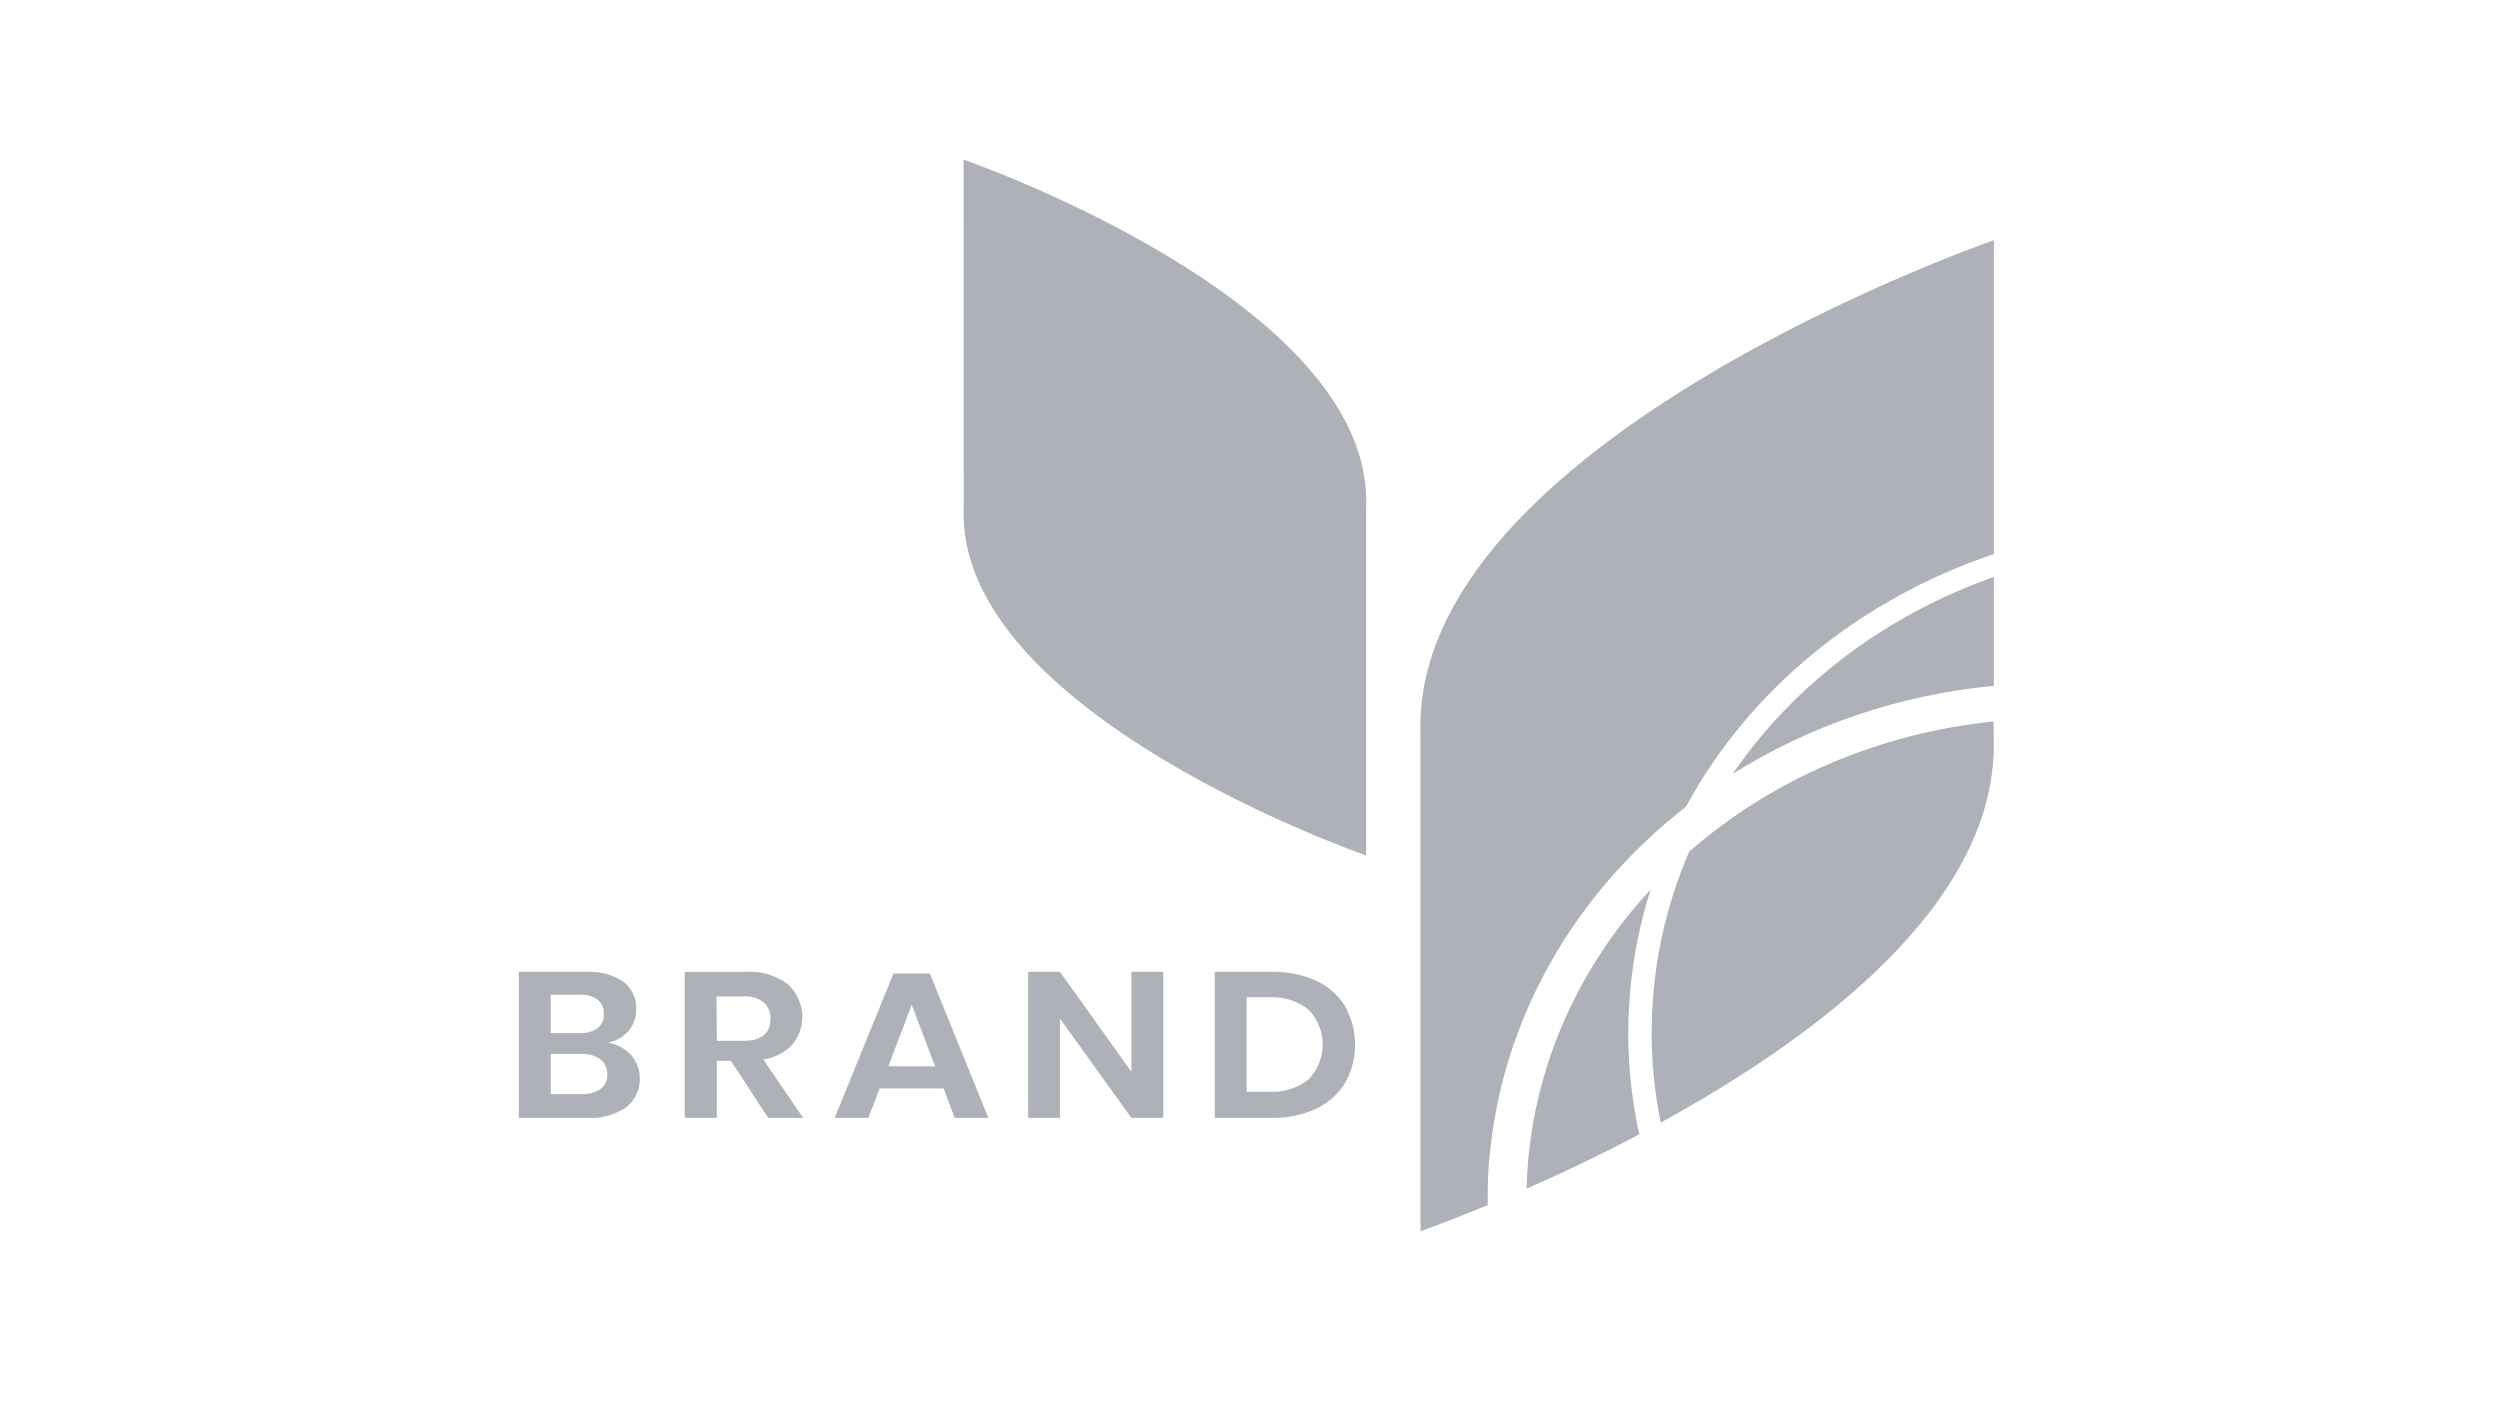
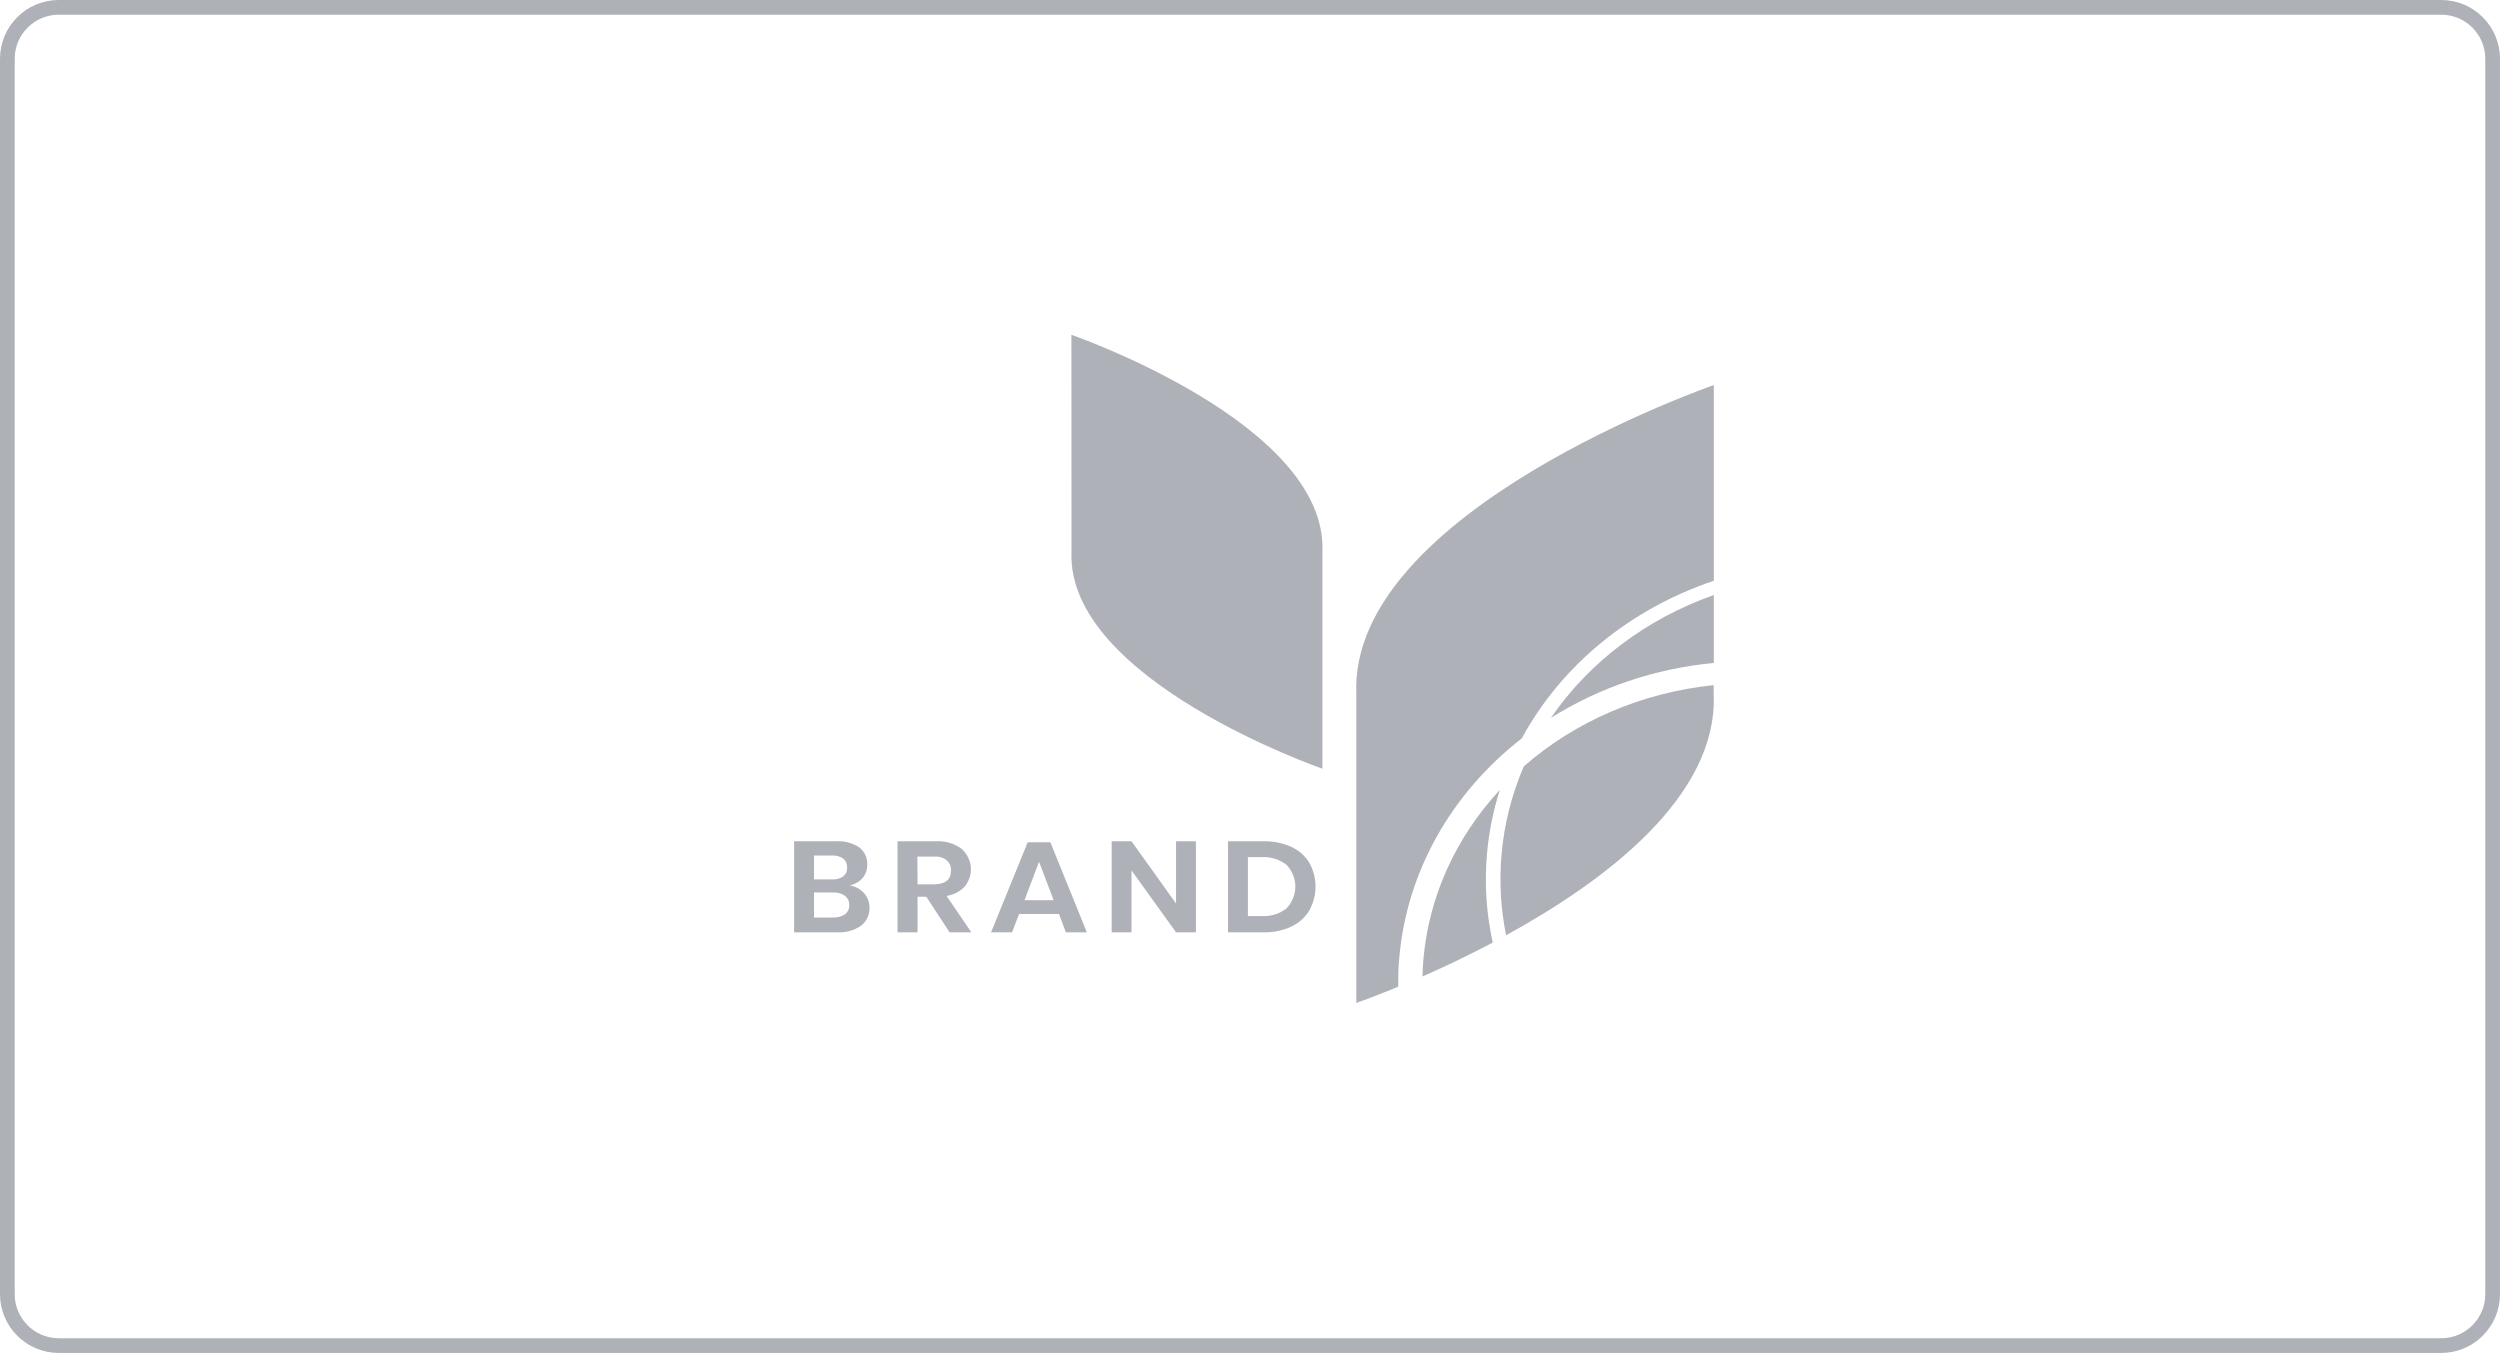
- <svg xmlns="http://www.w3.org/2000/svg" width="106" height="60" viewBox="0 0 106 60" fill="none">
-   <path d="M26.757 44.735C27.001 45.011 27.13 45.357 27.124 45.712C27.136 45.944 27.091 46.175 26.993 46.388C26.895 46.602 26.745 46.793 26.555 46.946C26.082 47.273 25.496 47.434 24.904 47.397H22V41.205H24.844C25.406 41.171 25.963 41.317 26.42 41.617C26.604 41.758 26.749 41.935 26.845 42.136C26.941 42.337 26.984 42.556 26.972 42.775C26.988 43.117 26.871 43.453 26.641 43.722C26.421 43.968 26.116 44.139 25.776 44.206C26.161 44.27 26.509 44.458 26.757 44.735ZM23.351 43.801H24.567C24.843 43.819 25.117 43.746 25.34 43.595C25.431 43.519 25.502 43.425 25.547 43.32C25.593 43.215 25.611 43.102 25.601 42.99C25.609 42.878 25.591 42.766 25.546 42.661C25.502 42.556 25.432 42.462 25.343 42.385C25.114 42.229 24.831 42.155 24.547 42.176H23.351V43.801ZM25.459 46.175C25.556 46.097 25.633 46 25.683 45.891C25.733 45.782 25.754 45.664 25.746 45.546C25.753 45.426 25.731 45.307 25.68 45.197C25.629 45.087 25.551 44.989 25.452 44.911C25.214 44.749 24.922 44.67 24.626 44.687H23.351V46.39H24.643C24.933 46.405 25.221 46.329 25.459 46.175Z" fill="#AFB1B8" />
-   <path d="M32.571 47.397L30.989 44.977H30.394V47.397H29.033V41.206H31.61C32.259 41.164 32.901 41.352 33.403 41.732C33.764 42.068 33.981 42.511 34.016 42.98C34.051 43.45 33.902 43.916 33.595 44.294C33.277 44.627 32.843 44.849 32.366 44.923L34.051 47.397H32.571ZM30.394 44.133H31.507C32.28 44.133 32.667 43.821 32.667 43.196C32.675 43.068 32.653 42.94 32.605 42.821C32.556 42.701 32.48 42.592 32.383 42.5C32.138 42.314 31.824 42.224 31.507 42.249H30.381L30.394 44.133Z" fill="#AFB1B8" />
-   <path d="M40.01 46.151H37.298L36.819 47.397H35.392L37.883 41.275H39.425L41.906 47.397H40.479L40.01 46.151ZM39.647 45.213L38.656 42.6L37.665 45.213H39.647Z" fill="#AFB1B8" />
-   <path d="M49.322 47.397H47.971L44.942 43.187V47.397H43.594V41.205H44.942L47.971 45.44V41.205H49.322V47.397Z" fill="#AFB1B8" />
-   <path d="M57.032 45.915C56.753 46.382 56.328 46.763 55.81 47.007C55.222 47.279 54.569 47.413 53.911 47.397H51.506V41.205H53.911C54.568 41.19 55.22 41.321 55.81 41.587C56.327 41.825 56.754 42.202 57.032 42.666C57.311 43.17 57.456 43.726 57.456 44.291C57.456 44.855 57.311 45.411 57.032 45.915ZM55.486 45.767C55.872 45.355 56.084 44.831 56.084 44.289C56.084 43.747 55.872 43.223 55.486 42.812C55.02 42.439 54.413 42.25 53.795 42.285H52.857V46.293H53.795C54.413 46.328 55.02 46.139 55.486 45.767Z" fill="#AFB1B8" />
-   <path d="M40.856 6.767C40.856 6.767 58.294 12.795 57.924 21.518V36.272C57.924 36.272 40.499 30.241 40.862 21.518L40.856 6.767Z" fill="#AFB1B8" />
-   <path d="M73.46 32.818C76.754 30.743 80.563 29.457 84.54 29.079V24.461C79.958 26.078 76.071 29.01 73.46 32.818Z" fill="#AFB1B8" />
-   <path d="M71.481 34.209C74.177 29.239 78.85 25.404 84.54 23.493V10.185C84.54 10.185 59.705 18.772 60.23 31.194V52.2C60.23 52.2 61.337 51.816 63.078 51.096C63.078 50.425 63.078 49.747 63.157 49.066C63.671 43.3 66.665 37.955 71.481 34.209Z" fill="#AFB1B8" />
-   <path d="M69.12 42.013C69.25 40.556 69.541 39.115 69.989 37.712C66.99 40.947 65.173 44.961 64.796 49.191C64.759 49.59 64.739 49.989 64.73 50.4C66.14 49.78 67.782 49.006 69.506 48.096C69.066 46.095 68.936 44.047 69.12 42.013Z" fill="#AFB1B8" />
-   <path d="M70.107 42.089C69.942 43.929 70.045 45.781 70.415 47.596C77.2 43.879 84.824 38.135 84.53 31.194V30.589C79.682 31.085 75.147 33.026 71.62 36.112C70.795 38.024 70.285 40.039 70.107 42.089Z" fill="#AFB1B8" />
+ <svg xmlns="http://www.w3.org/2000/svg" width="170" height="92" viewBox="0 0 170 92" fill="none">
+   <rect x="0.5" y="0.5" width="169" height="91" rx="3.5" stroke="#AFB1B8" />
+   <path d="M58.757 60.735C59.001 61.011 59.13 61.357 59.124 61.712C59.136 61.944 59.091 62.175 58.993 62.388C58.895 62.602 58.745 62.793 58.555 62.946C58.082 63.273 57.496 63.434 56.904 63.397H54V57.205H56.844C57.406 57.171 57.963 57.317 58.42 57.617C58.604 57.758 58.749 57.935 58.845 58.136C58.941 58.337 58.984 58.556 58.972 58.775C58.988 59.117 58.871 59.453 58.641 59.722C58.421 59.968 58.116 60.139 57.776 60.206C58.161 60.27 58.509 60.458 58.757 60.735ZM55.351 59.801H56.567C56.843 59.819 57.117 59.746 57.34 59.595C57.431 59.519 57.502 59.425 57.547 59.32C57.593 59.215 57.611 59.102 57.601 58.99C57.609 58.878 57.591 58.766 57.546 58.661C57.502 58.556 57.432 58.462 57.343 58.385C57.114 58.229 56.831 58.155 56.547 58.176H55.351V59.801ZM57.459 62.175C57.556 62.097 57.633 62 57.683 61.891C57.733 61.782 57.754 61.664 57.746 61.546C57.754 61.426 57.731 61.307 57.68 61.197C57.629 61.087 57.551 60.989 57.452 60.911C57.214 60.749 56.922 60.67 56.626 60.687H55.351V62.39H56.643C56.933 62.405 57.221 62.329 57.459 62.175Z" fill="#AFB1B8" />
+   <path d="M64.571 63.397L62.989 60.977H62.394V63.397H61.033V57.206H63.61C64.259 57.164 64.901 57.352 65.403 57.732C65.763 58.068 65.981 58.511 66.016 58.98C66.051 59.45 65.902 59.916 65.595 60.294C65.277 60.627 64.843 60.849 64.366 60.923L66.051 63.397H64.571ZM62.394 60.133H63.507C64.28 60.133 64.667 59.821 64.667 59.196C64.675 59.068 64.653 58.94 64.605 58.821C64.556 58.701 64.48 58.592 64.383 58.5C64.138 58.314 63.824 58.224 63.507 58.249H62.381L62.394 60.133Z" fill="#AFB1B8" />
+   <path d="M72.01 62.151H69.298L68.819 63.397H67.392L69.883 57.275H71.425L73.906 63.397H72.479L72.01 62.151ZM71.647 61.213L70.656 58.6L69.665 61.213H71.647Z" fill="#AFB1B8" />
+   <path d="M81.322 63.397H79.971L76.942 59.187V63.397H75.594V57.205H76.942L79.971 61.44V57.205H81.322V63.397Z" fill="#AFB1B8" />
+   <path d="M89.032 61.915C88.753 62.382 88.328 62.763 87.81 63.007C87.222 63.279 86.569 63.413 85.911 63.397H83.506V57.205H85.911C86.568 57.19 87.22 57.321 87.81 57.587C88.327 57.825 88.754 58.202 89.032 58.666C89.311 59.17 89.456 59.726 89.456 60.291C89.456 60.855 89.311 61.411 89.032 61.915ZM87.487 61.767C87.872 61.355 88.084 60.831 88.084 60.289C88.084 59.747 87.872 59.223 87.487 58.812C87.02 58.439 86.413 58.25 85.795 58.285H84.857V62.293H85.795C86.413 62.328 87.02 62.139 87.487 61.767Z" fill="#AFB1B8" />
+   <path d="M72.856 22.767C72.856 22.767 90.294 28.795 89.924 37.518V52.272C89.924 52.272 72.499 46.241 72.862 37.518L72.856 22.767Z" fill="#AFB1B8" />
+   <path d="M105.46 48.818C108.754 46.743 112.563 45.457 116.54 45.08V40.461C111.958 42.078 108.071 45.01 105.46 48.818Z" fill="#AFB1B8" />
+   <path d="M103.482 50.209C106.177 45.239 110.85 41.404 116.54 39.493V26.185C116.54 26.185 91.705 34.772 92.23 47.194V68.2C92.23 68.2 93.337 67.816 95.078 67.096C95.078 66.425 95.078 65.747 95.157 65.067C95.671 59.3 98.665 53.955 103.482 50.209Z" fill="#AFB1B8" />
+   <path d="M101.12 58.013C101.25 56.556 101.541 55.115 101.989 53.712C98.99 56.947 97.173 60.961 96.796 65.191C96.759 65.59 96.739 65.989 96.73 66.4C98.14 65.78 99.782 65.006 101.506 64.096C101.066 62.095 100.936 60.047 101.12 58.013Z" fill="#AFB1B8" />
+   <path d="M102.107 58.089C101.942 59.929 102.045 61.781 102.415 63.596C109.2 59.879 116.824 54.135 116.53 47.194V46.589C111.682 47.086 107.147 49.026 103.62 52.112C102.795 54.024 102.285 56.039 102.107 58.089Z" fill="#AFB1B8" />
</svg>
